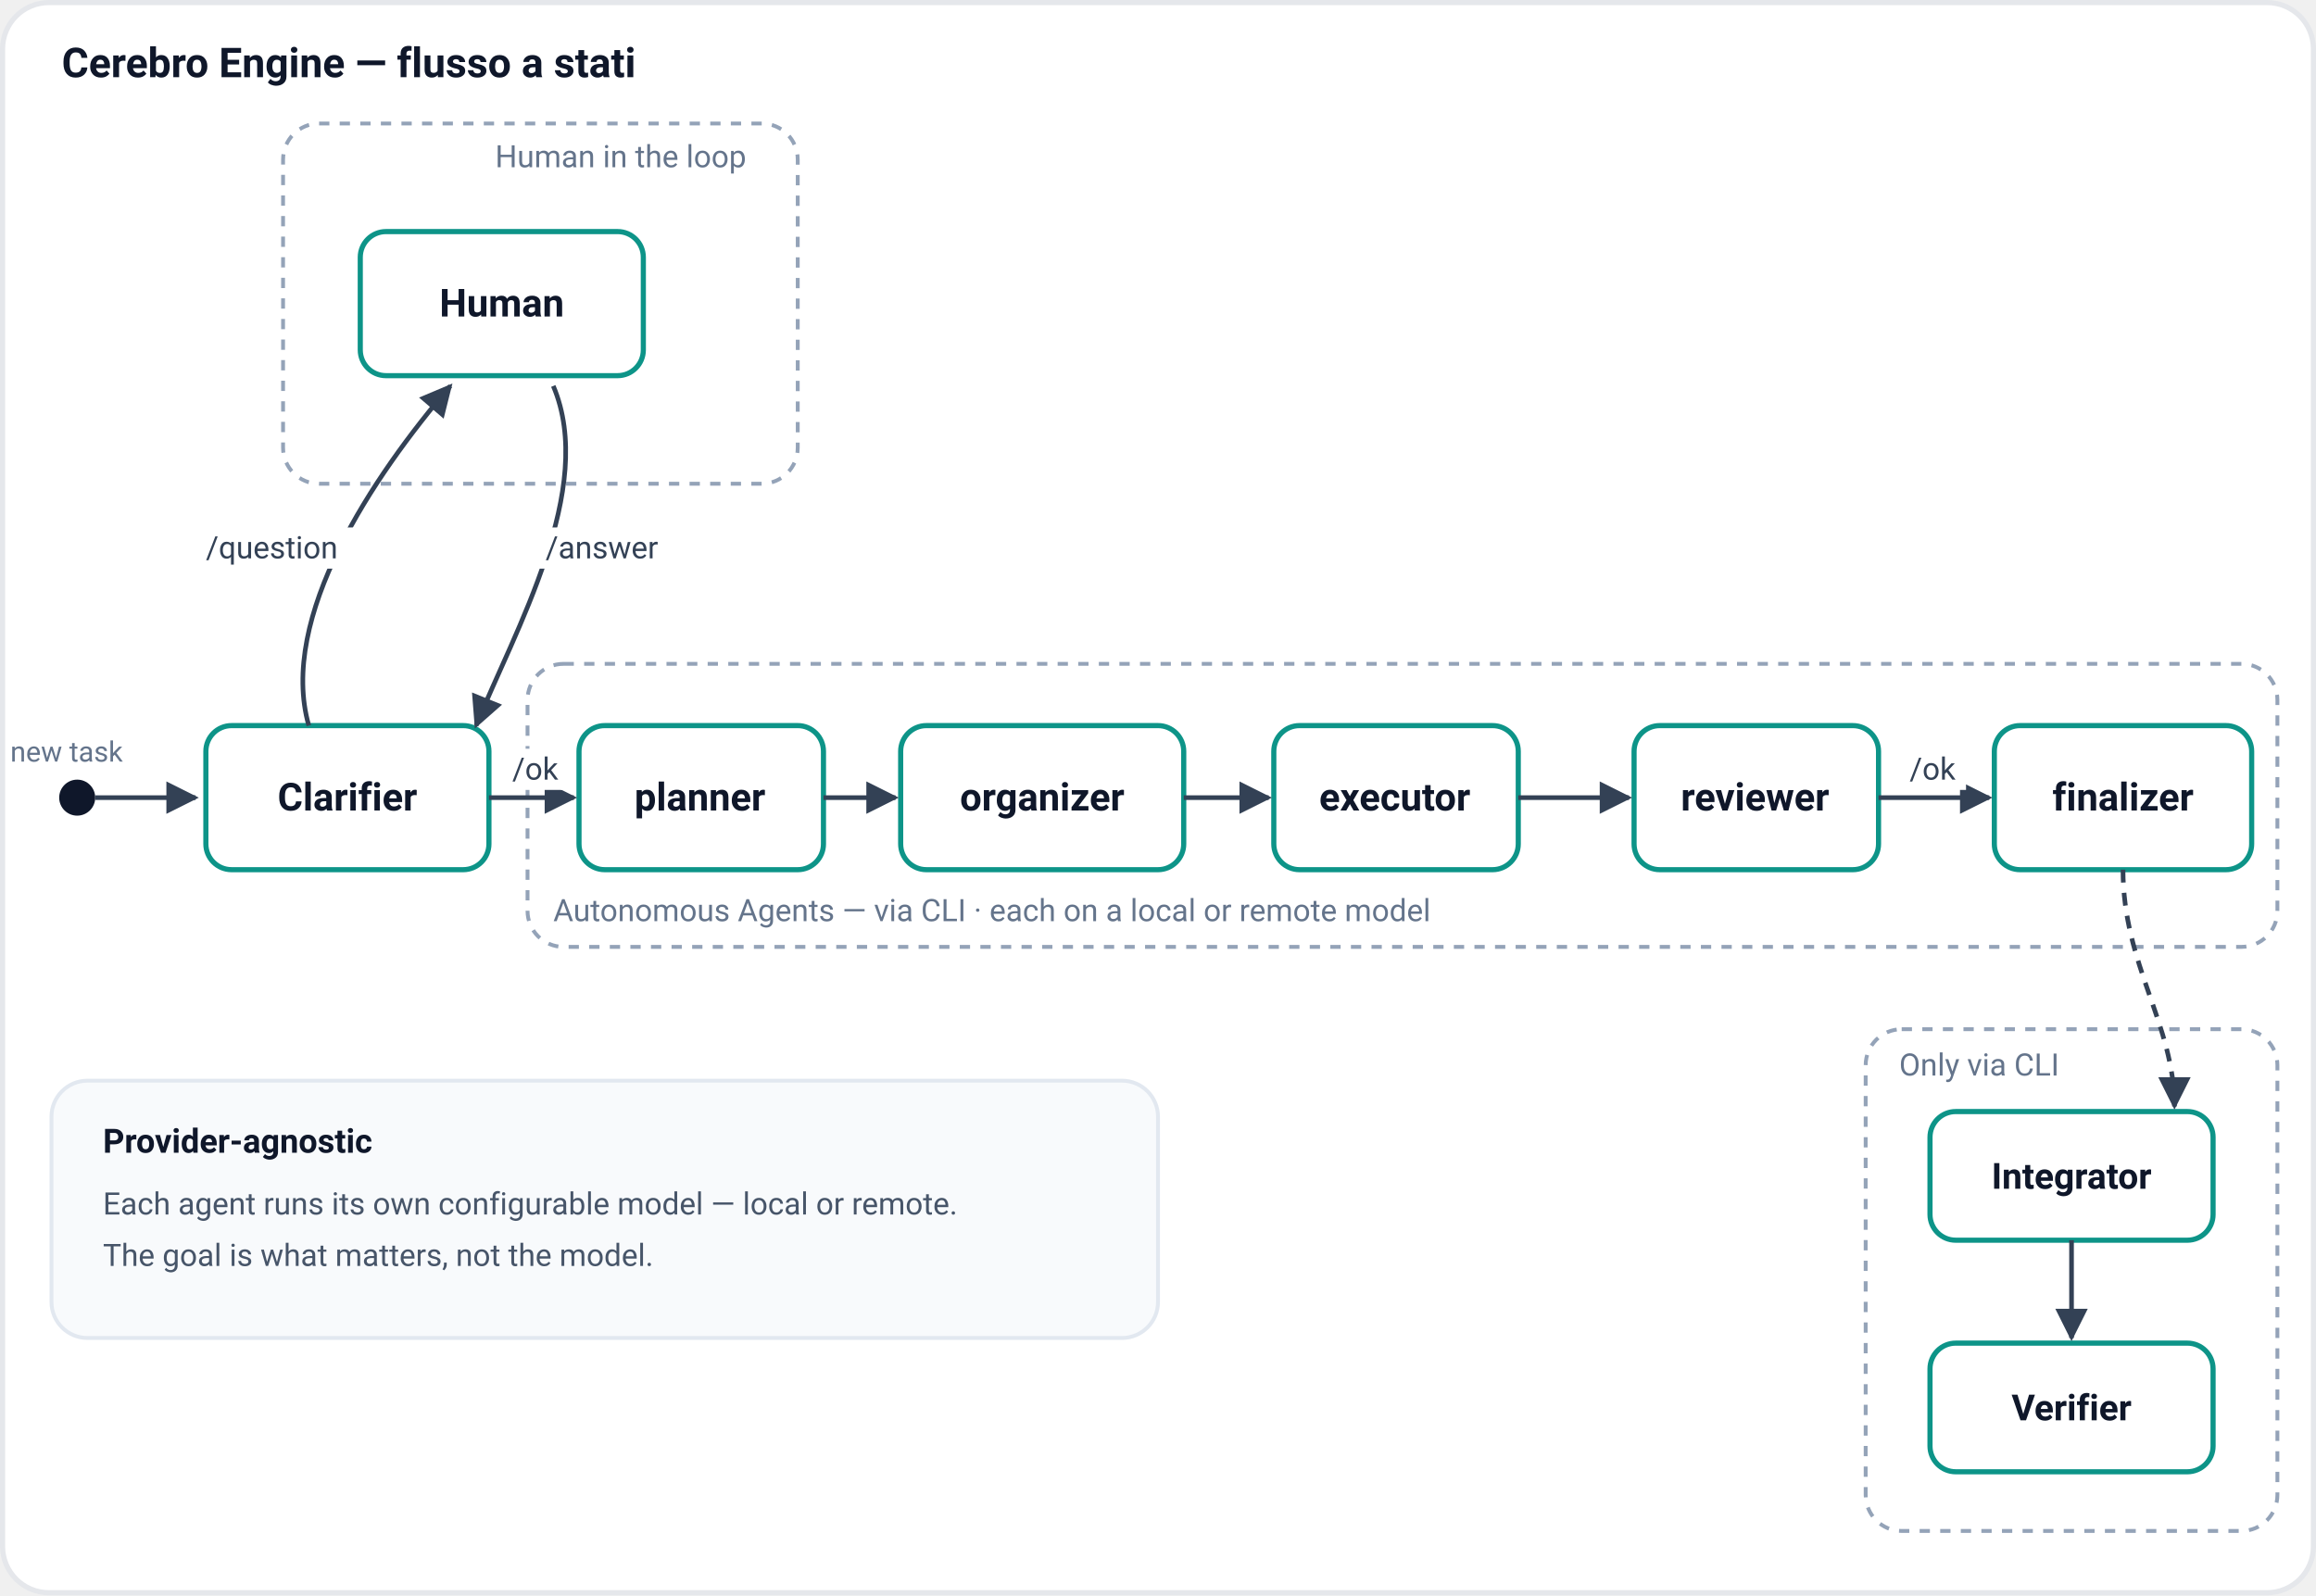
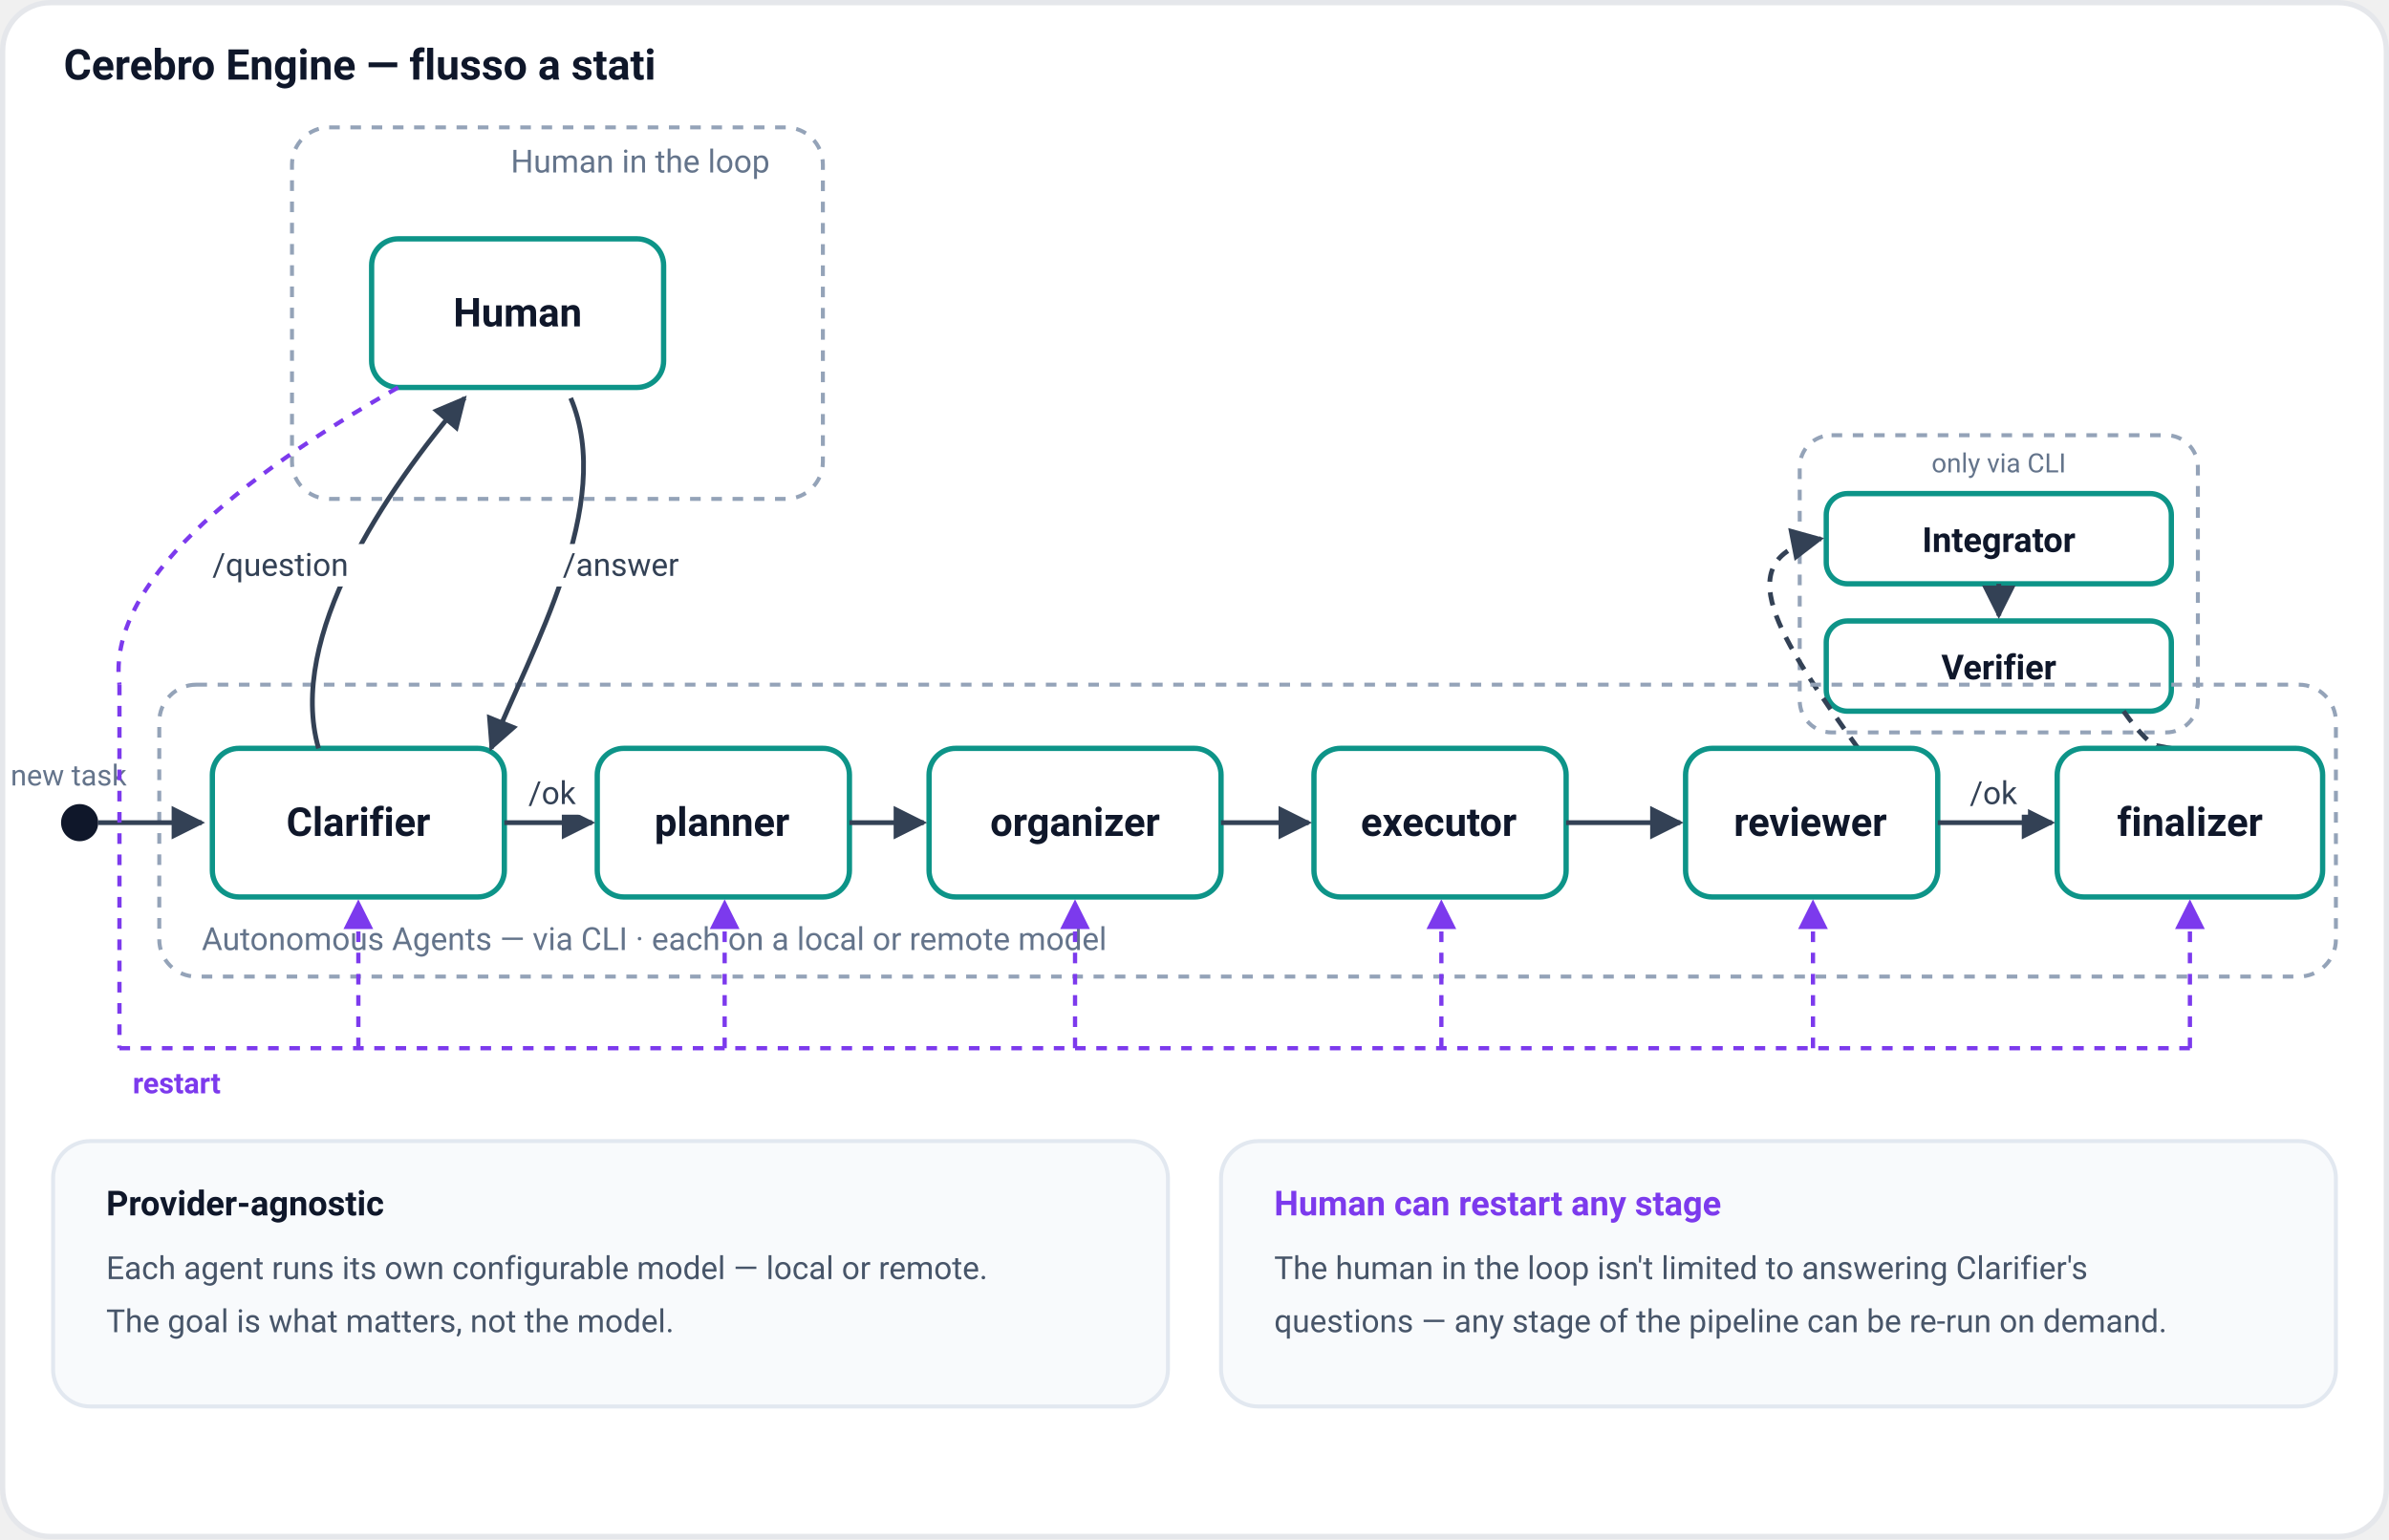
- <svg xmlns="http://www.w3.org/2000/svg" viewBox="0 0 900 620" font-family="-apple-system, BlinkMacSystemFont, 'Segoe UI', Roboto, 'Helvetica Neue', Arial, sans-serif">
+ <svg xmlns="http://www.w3.org/2000/svg" viewBox="0 0 900 580" font-family="-apple-system, BlinkMacSystemFont, 'Segoe UI', Roboto, 'Helvetica Neue', Arial, sans-serif">
  <defs>
    <marker id="arrow" viewBox="0 0 10 10" refX="9" refY="5" markerWidth="7" markerHeight="7" orient="auto-start-reverse">
      <path d="M0,0 L10,5 L0,10 z" fill="#334155" />
    </marker>
+     <marker id="arrow-violet" viewBox="0 0 10 10" refX="9" refY="5" markerWidth="7" markerHeight="7" orient="auto-start-reverse">
+       <path d="M0,0 L10,5 L0,10 z" fill="#7c3aed" />
+     </marker>
  </defs>
-   <rect x="1" y="1" width="898" height="618" rx="18" fill="#ffffff" stroke="#e5e7eb" stroke-width="2" />
+   <rect x="1" y="1" width="898" height="578" rx="18" fill="#ffffff" stroke="#e5e7eb" stroke-width="2" />
  <text x="24" y="30" font-size="16" font-weight="700" fill="#0f172a">Cerebro Engine — flusso a stati</text>
  <rect x="110" y="48" width="200" height="140" rx="14" fill="none" stroke="#94a3b8" stroke-width="1.5" stroke-dasharray="4 4" />
  <text x="290" y="65" font-size="12" fill="#64748b" text-anchor="end">Human in the loop</text>
  <rect x="140" y="90" width="110" height="56" rx="10" fill="#ffffff" stroke="#0d9488" stroke-width="2" />
  <text x="195" y="123" font-size="15" font-weight="600" fill="#0f172a" text-anchor="middle">Human</text>
-   <rect x="205" y="258" width="680" height="110" rx="14" fill="none" stroke="#94a3b8" stroke-width="1.5" stroke-dasharray="4 4" />
-   <text x="215" y="358" font-size="12" fill="#64748b">Autonomous Agents — via CLI · each on a local or remote model</text>
+   <rect x="678" y="164" width="150" height="112" rx="12" fill="none" stroke="#94a3b8" stroke-width="1.5" stroke-dasharray="4 4" />
+   <text x="753" y="178" font-size="10" fill="#64748b" text-anchor="middle">only via CLI</text>
+   <rect x="688" y="186" width="130" height="34" rx="8" fill="#ffffff" stroke="#0d9488" stroke-width="2" />
+   <text x="753" y="208" font-size="13" font-weight="600" fill="#0f172a" text-anchor="middle">Integrator</text>
+   <rect x="688" y="234" width="130" height="34" rx="8" fill="#ffffff" stroke="#0d9488" stroke-width="2" />
+   <text x="753" y="256" font-size="13" font-weight="600" fill="#0f172a" text-anchor="middle">Verifier</text>
+   <line x1="753" y1="220" x2="753" y2="232" stroke="#334155" stroke-width="1.8" marker-end="url(#arrow)" />
+   <path d="M700,282 C670,240 650,210 686,203" fill="none" stroke="#334155" stroke-width="1.8" stroke-dasharray="5 4" marker-end="url(#arrow)" />
+   <path d="M800,268 C812,285 818,285 825,283" fill="none" stroke="#334155" stroke-width="1.8" stroke-dasharray="5 4" marker-end="url(#arrow)" />
+   <rect x="60" y="258" width="820" height="110" rx="14" fill="none" stroke="#94a3b8" stroke-width="1.5" stroke-dasharray="4 4" />
+   <text x="76" y="358" font-size="12" fill="#64748b">Autonomous Agents — via CLI · each on a local or remote model</text>
  <circle cx="30" cy="310" r="7" fill="#0f172a" />
  <text x="4" y="296" font-size="11" fill="#64748b">new task</text>
  <line x1="37" y1="310" x2="76" y2="310" stroke="#334155" stroke-width="1.8" marker-end="url(#arrow)" />
  <rect x="80" y="282" width="110" height="56" rx="10" fill="#ffffff" stroke="#0d9488" stroke-width="2" />
  <text x="135" y="315" font-size="15" font-weight="600" fill="#0f172a" text-anchor="middle">Clarifier</text>
  <rect x="225" y="282" width="95" height="56" rx="10" fill="#ffffff" stroke="#0d9488" stroke-width="2" />
  <text x="272" y="315" font-size="15" font-weight="600" fill="#0f172a" text-anchor="middle">planner</text>
  <rect x="350" y="282" width="110" height="56" rx="10" fill="#ffffff" stroke="#0d9488" stroke-width="2" />
  <text x="405" y="315" font-size="15" font-weight="600" fill="#0f172a" text-anchor="middle">organizer</text>
  <rect x="495" y="282" width="95" height="56" rx="10" fill="#ffffff" stroke="#0d9488" stroke-width="2" />
  <text x="542" y="315" font-size="15" font-weight="600" fill="#0f172a" text-anchor="middle">executor</text>
  <rect x="635" y="282" width="95" height="56" rx="10" fill="#ffffff" stroke="#0d9488" stroke-width="2" />
  <text x="682" y="315" font-size="15" font-weight="600" fill="#0f172a" text-anchor="middle">reviewer</text>
  <rect x="775" y="282" width="100" height="56" rx="10" fill="#ffffff" stroke="#0d9488" stroke-width="2" />
  <text x="825" y="315" font-size="15" font-weight="600" fill="#0f172a" text-anchor="middle">finalizer</text>
  <line x1="190" y1="310" x2="223" y2="310" stroke="#334155" stroke-width="1.8" marker-end="url(#arrow)" />
  <line x1="320" y1="310" x2="348" y2="310" stroke="#334155" stroke-width="1.8" marker-end="url(#arrow)" />
  <line x1="460" y1="310" x2="493" y2="310" stroke="#334155" stroke-width="1.8" marker-end="url(#arrow)" />
  <line x1="590" y1="310" x2="633" y2="310" stroke="#334155" stroke-width="1.8" marker-end="url(#arrow)" />
  <line x1="730" y1="310" x2="773" y2="310" stroke="#334155" stroke-width="1.8" marker-end="url(#arrow)" />
  <rect x="195" y="291" width="26" height="16" fill="#ffffff" />
  <text x="208" y="303" font-size="12" fill="#334155" text-anchor="middle">/ok</text>
  <rect x="738" y="291" width="26" height="16" fill="#ffffff" />
  <text x="751" y="303" font-size="12" fill="#334155" text-anchor="middle">/ok</text>
  <path d="M120,282 C108,240 145,185 175,150" fill="none" stroke="#334155" stroke-width="1.8" marker-end="url(#arrow)" />
  <rect x="76" y="205" width="66" height="16" fill="#ffffff" />
  <text x="80" y="217" font-size="12" fill="#334155">/question</text>
  <path d="M215,150 C232,190 200,245 185,282" fill="none" stroke="#334155" stroke-width="1.8" marker-end="url(#arrow)" />
  <rect x="208" y="205" width="60" height="16" fill="#ffffff" />
  <text x="212" y="217" font-size="12" fill="#334155">/answer</text>
-   <rect x="725" y="400" width="160" height="195" rx="14" fill="none" stroke="#94a3b8" stroke-width="1.5" stroke-dasharray="4 4" />
-   <text x="738" y="418" font-size="12" fill="#64748b">Only via CLI</text>
-   <rect x="750" y="432" width="110" height="50" rx="10" fill="#ffffff" stroke="#0d9488" stroke-width="2" />
-   <text x="805" y="462" font-size="14" font-weight="600" fill="#0f172a" text-anchor="middle">Integrator</text>
-   <rect x="750" y="522" width="110" height="50" rx="10" fill="#ffffff" stroke="#0d9488" stroke-width="2" />
-   <text x="805" y="552" font-size="14" font-weight="600" fill="#0f172a" text-anchor="middle">Verifier</text>
-   <path d="M825,338 C825,375 845,398 845,430" fill="none" stroke="#334155" stroke-width="1.8" stroke-dasharray="5 4" marker-end="url(#arrow)" />
-   <line x1="805" y1="482" x2="805" y2="520" stroke="#334155" stroke-width="1.8" marker-end="url(#arrow)" />
-   <rect x="20" y="420" width="430" height="100" rx="14" fill="#f8fafc" stroke="#e2e8f0" stroke-width="1.5" />
-   <text x="40" y="448" font-size="13" font-weight="700" fill="#0f172a">Provider-agnostic</text>
-   <text x="40" y="472" font-size="12" fill="#475569">Each agent runs its own configurable model — local or remote.</text>
-   <text x="40" y="492" font-size="12" fill="#475569">The goal is what matters, not the model.</text>
+   <path d="M150,146 C 90,180 40,220 45,258" fill="none" stroke="#7c3aed" stroke-width="1.6" stroke-dasharray="4 4" />
+   <line x1="45" y1="258" x2="45" y2="395" stroke="#7c3aed" stroke-width="1.6" stroke-dasharray="4 4" />
+   <line x1="45" y1="395" x2="825" y2="395" stroke="#7c3aed" stroke-width="1.6" stroke-dasharray="4 4" />
+   <text x="50" y="412" font-size="11" font-weight="600" fill="#7c3aed">restart</text>
+   <line x1="135" y1="395" x2="135" y2="340" stroke="#7c3aed" stroke-width="1.6" stroke-dasharray="4 4" marker-end="url(#arrow-violet)" />
+   <line x1="273" y1="395" x2="273" y2="340" stroke="#7c3aed" stroke-width="1.6" stroke-dasharray="4 4" marker-end="url(#arrow-violet)" />
+   <line x1="405" y1="395" x2="405" y2="340" stroke="#7c3aed" stroke-width="1.6" stroke-dasharray="4 4" marker-end="url(#arrow-violet)" />
+   <line x1="543" y1="395" x2="543" y2="340" stroke="#7c3aed" stroke-width="1.6" stroke-dasharray="4 4" marker-end="url(#arrow-violet)" />
+   <line x1="683" y1="395" x2="683" y2="340" stroke="#7c3aed" stroke-width="1.6" stroke-dasharray="4 4" marker-end="url(#arrow-violet)" />
+   <line x1="825" y1="395" x2="825" y2="340" stroke="#7c3aed" stroke-width="1.6" stroke-dasharray="4 4" marker-end="url(#arrow-violet)" />
+   <rect x="20" y="430" width="420" height="100" rx="14" fill="#f8fafc" stroke="#e2e8f0" stroke-width="1.5" />
+   <text x="40" y="458" font-size="13" font-weight="700" fill="#0f172a">Provider-agnostic</text>
+   <text x="40" y="482" font-size="12" fill="#475569">Each agent runs its own configurable model — local or remote.</text>
+   <text x="40" y="502" font-size="12" fill="#475569">The goal is what matters, not the model.</text>
+   <rect x="460" y="430" width="420" height="100" rx="14" fill="#f8fafc" stroke="#e2e8f0" stroke-width="1.5" />
+   <text x="480" y="458" font-size="13" font-weight="700" fill="#7c3aed">Human can restart any stage</text>
+   <text x="480" y="482" font-size="12" fill="#475569">The human in the loop isn't limited to answering Clarifier's</text>
+   <text x="480" y="502" font-size="12" fill="#475569">questions — any stage of the pipeline can be re-run on demand.</text>
</svg>
